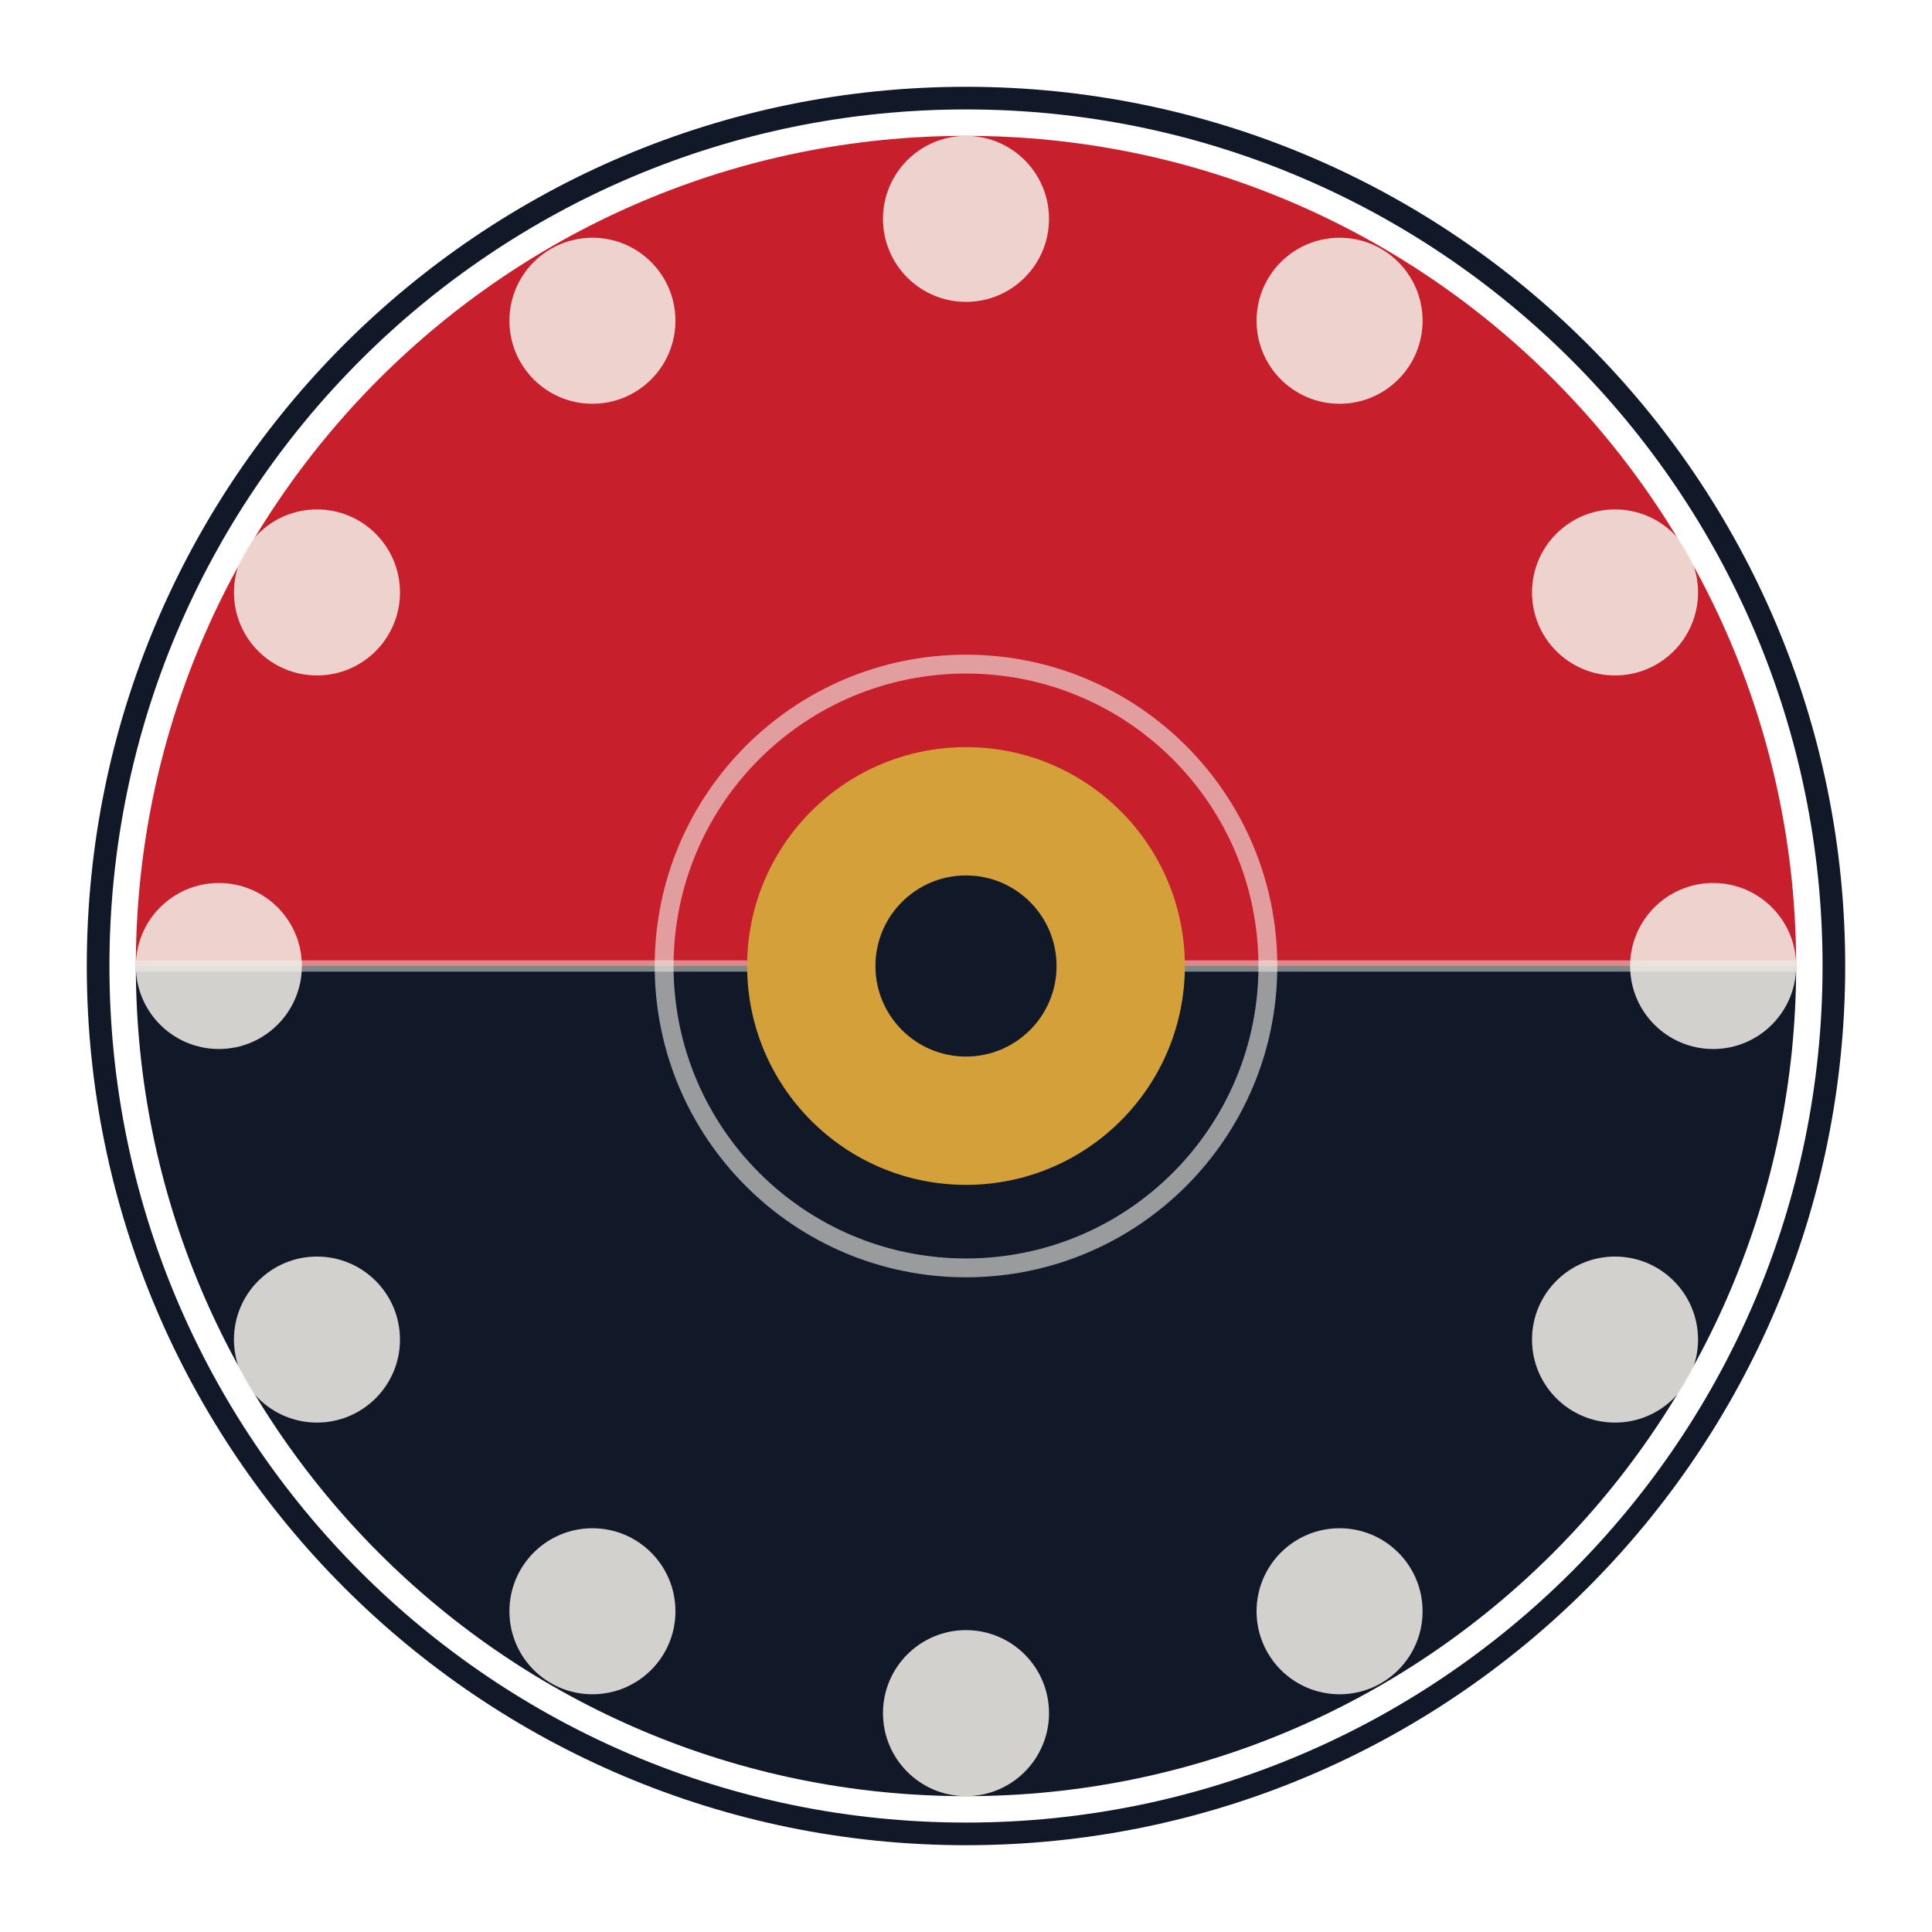
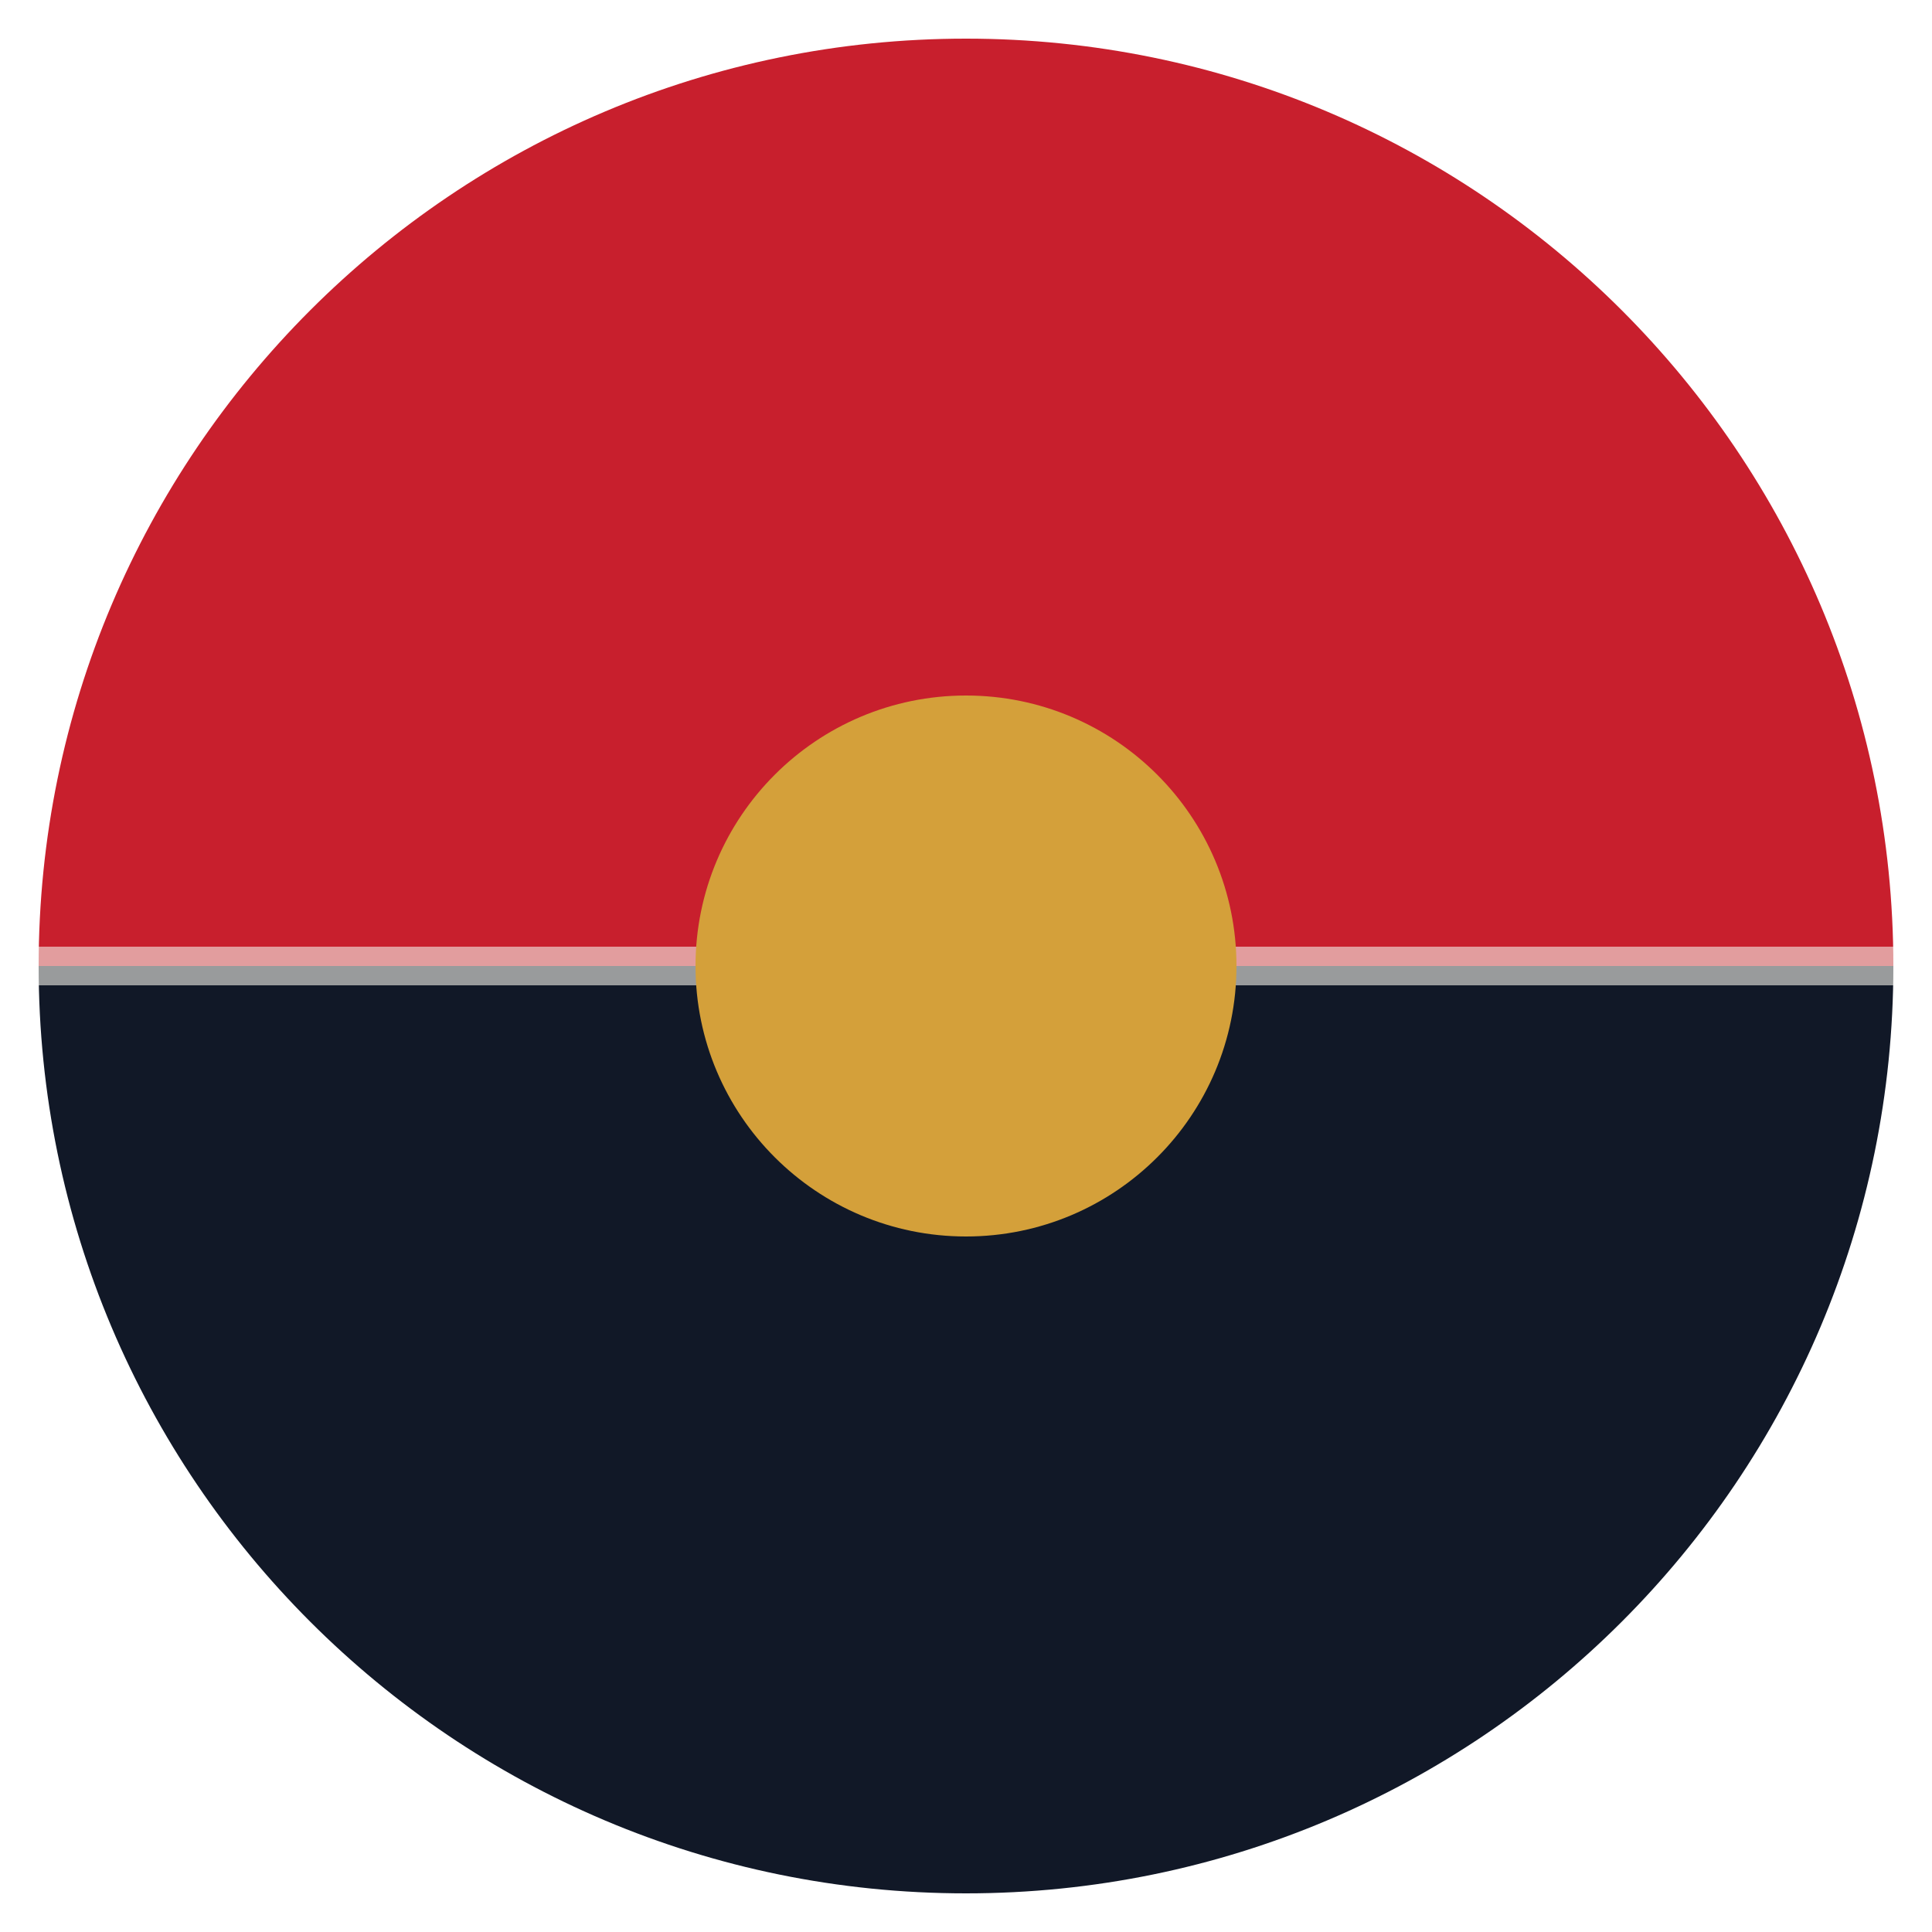
- <svg xmlns="http://www.w3.org/2000/svg" viewBox="0 0 512 512" width="512" height="512">
+ <svg xmlns="http://www.w3.org/2000/svg" viewBox="0 0 100 100" width="100" height="100">
  <defs>
-     <clipPath id="top-half">
-       <rect x="0" y="0" width="512" height="256" />
+     <clipPath id="top">
+       <rect x="0" y="0" width="100" height="50" />
    </clipPath>
-     <clipPath id="bottom-half">
-       <rect x="0" y="256" width="512" height="256" />
-     </clipPath>
-     <clipPath id="circle-clip">
-       <circle cx="256" cy="256" r="220" />
+     <clipPath id="bot">
+       <rect x="0" y="50" width="100" height="50" />
    </clipPath>
  </defs>
-   <circle cx="256" cy="256" r="230" fill="none" stroke="#111827" stroke-width="6" />
-   <circle cx="256" cy="256" r="220" fill="#C81F2D" clip-path="url(#top-half)" />
-   <circle cx="256" cy="256" r="220" fill="#111827" clip-path="url(#bottom-half)" />
-   <line x1="36" y1="256" x2="476" y2="256" stroke="#F4F1EA" stroke-width="3" opacity="0.5" />
-   <g fill="#F4F1EA" opacity="0.85">
-     <circle cx="256" cy="58" r="22" />
-     <circle cx="355" cy="85" r="22" />
-     <circle cx="428" cy="157" r="22" />
-     <circle cx="454" cy="256" r="22" />
-     <circle cx="428" cy="355" r="22" />
-     <circle cx="355" cy="427" r="22" />
-     <circle cx="256" cy="454" r="22" />
-     <circle cx="157" cy="427" r="22" />
-     <circle cx="84" cy="355" r="22" />
-     <circle cx="58" cy="256" r="22" />
-     <circle cx="84" cy="157" r="22" />
-     <circle cx="157" cy="85" r="22" />
-   </g>
-   <circle cx="256" cy="256" r="80" fill="none" stroke="#F4F1EA" stroke-width="5" opacity="0.6" />
-   <circle cx="256" cy="256" r="58" fill="#D4A03A" />
-   <circle cx="256" cy="256" r="24" fill="#111827" />
+   <circle cx="50" cy="50" r="48" fill="#C81F2D" clip-path="url(#top)" />
+   <circle cx="50" cy="50" r="48" fill="#111827" clip-path="url(#bot)" />
+   <line x1="2" y1="50" x2="98" y2="50" stroke="#F4F1EA" stroke-width="2" opacity="0.6" />
+   <circle cx="50" cy="50" r="14" fill="#D4A03A" />
</svg>
